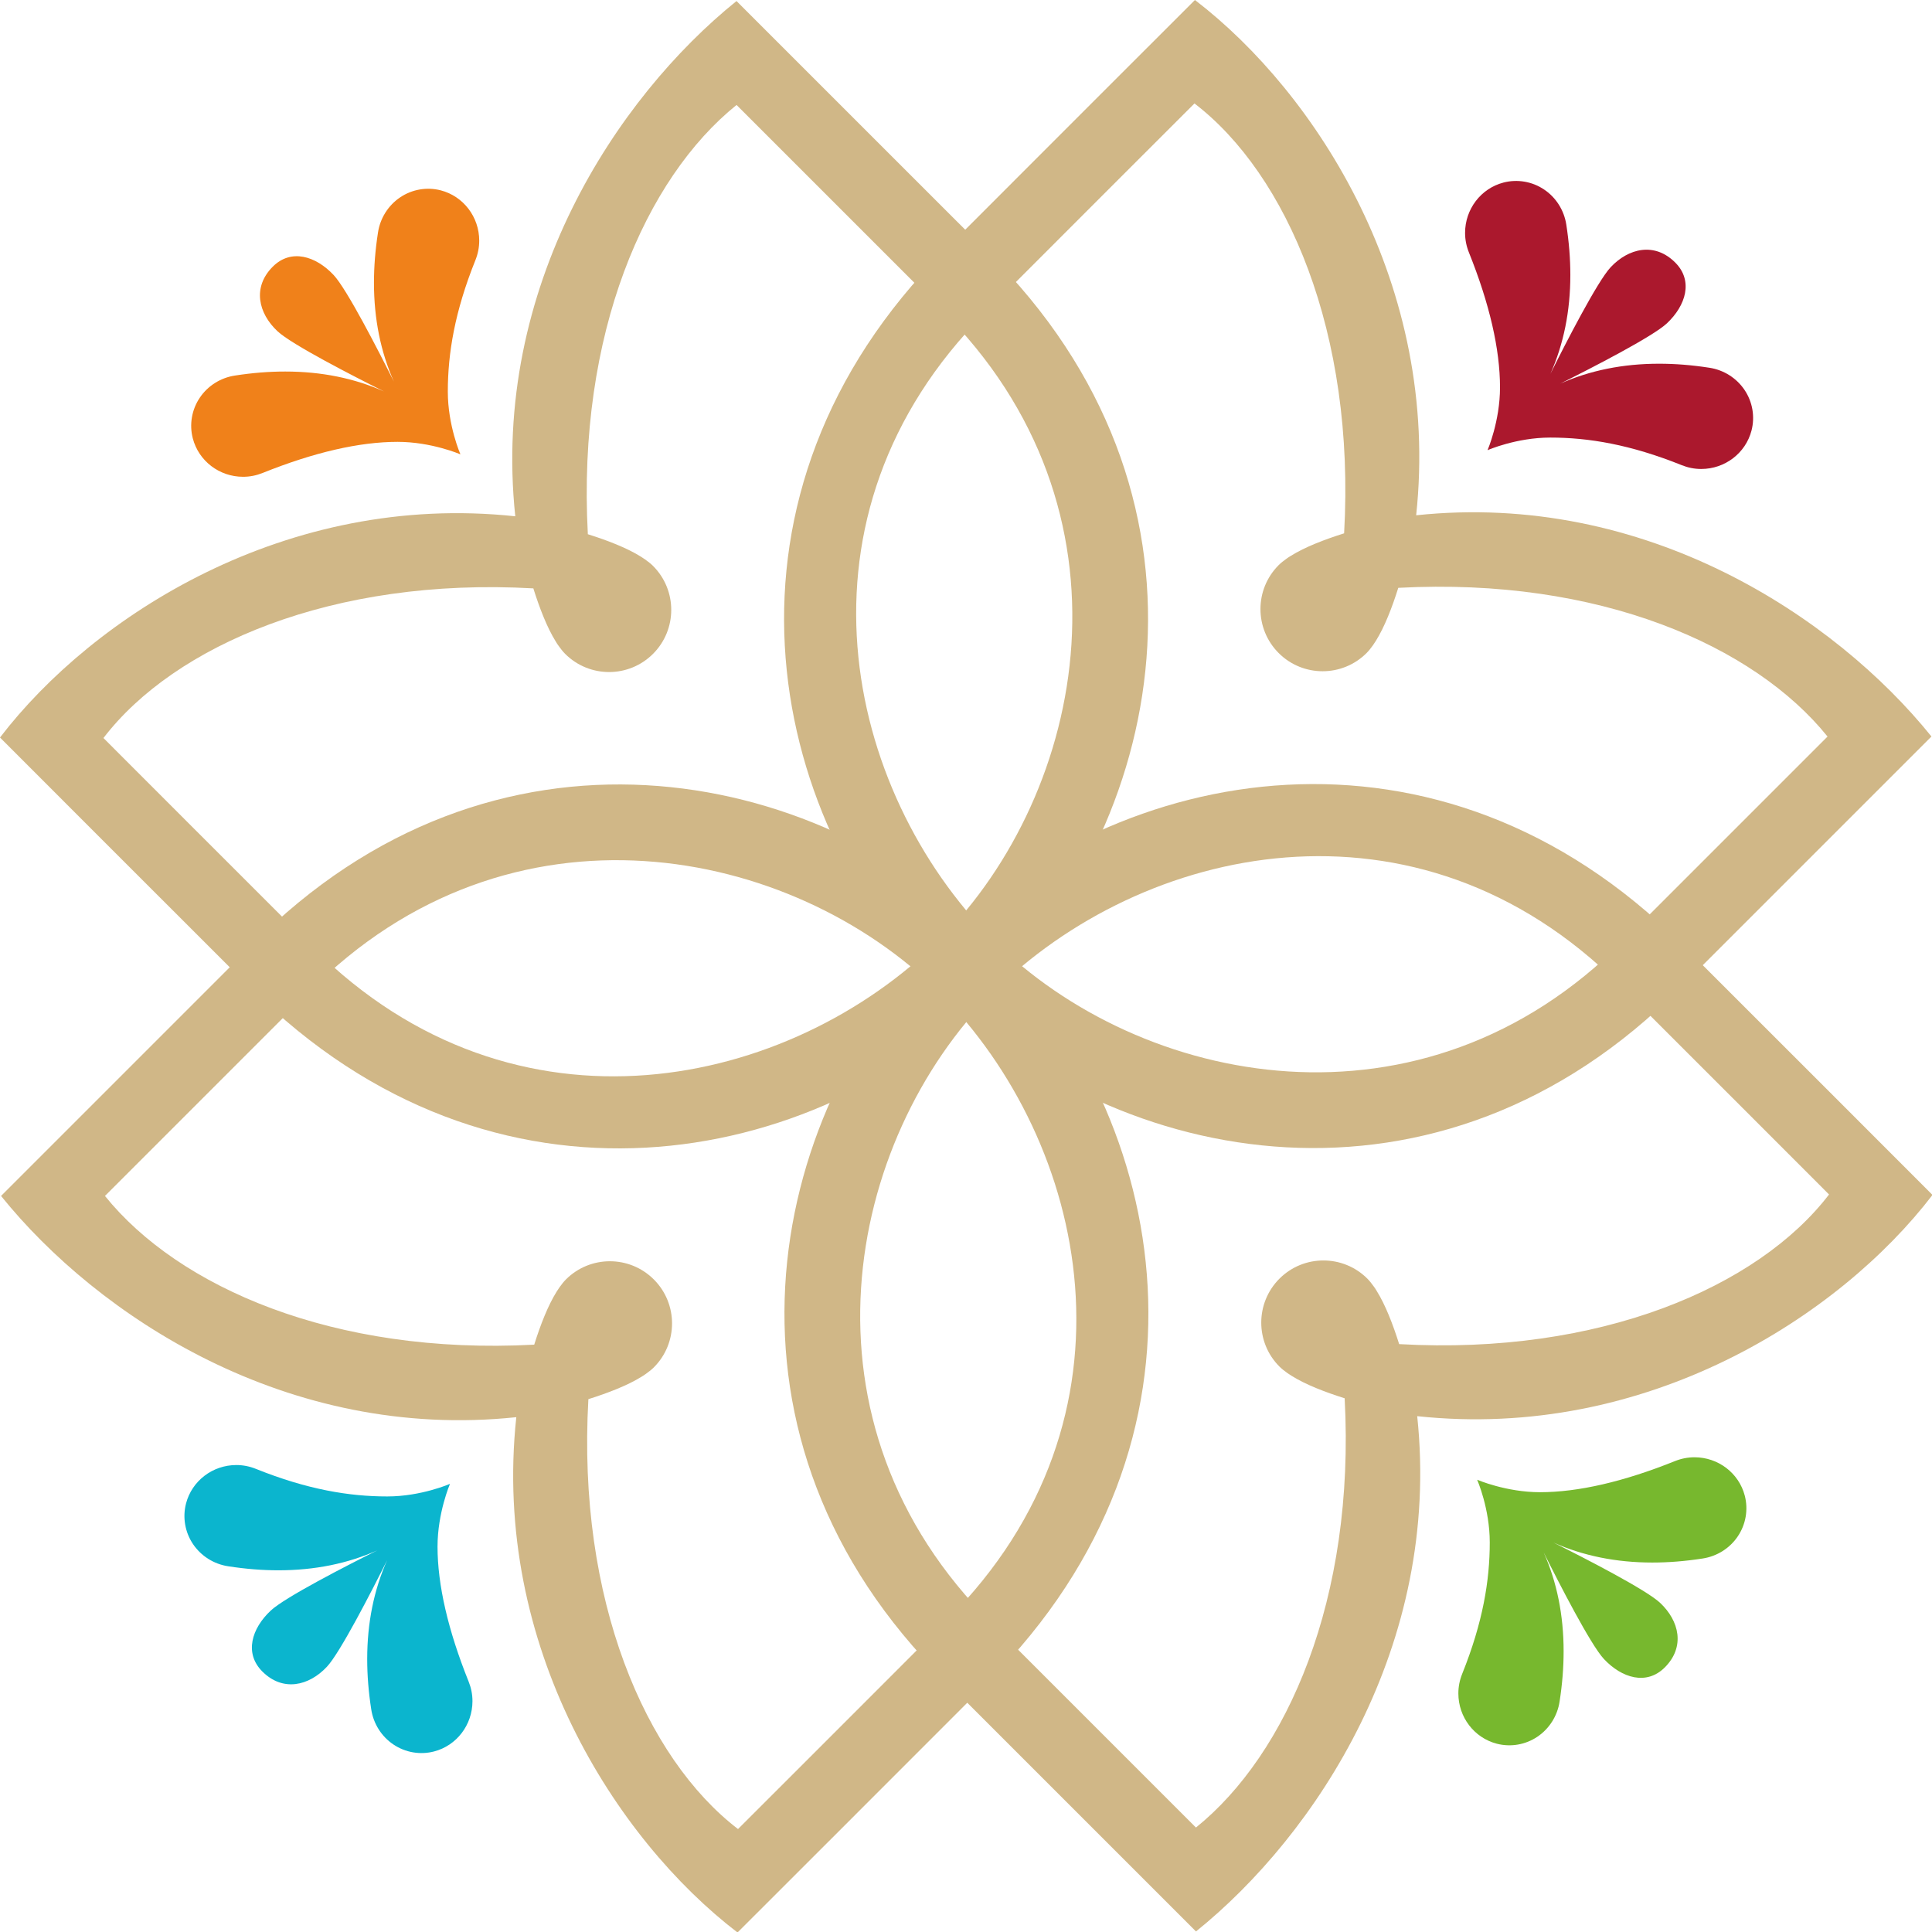
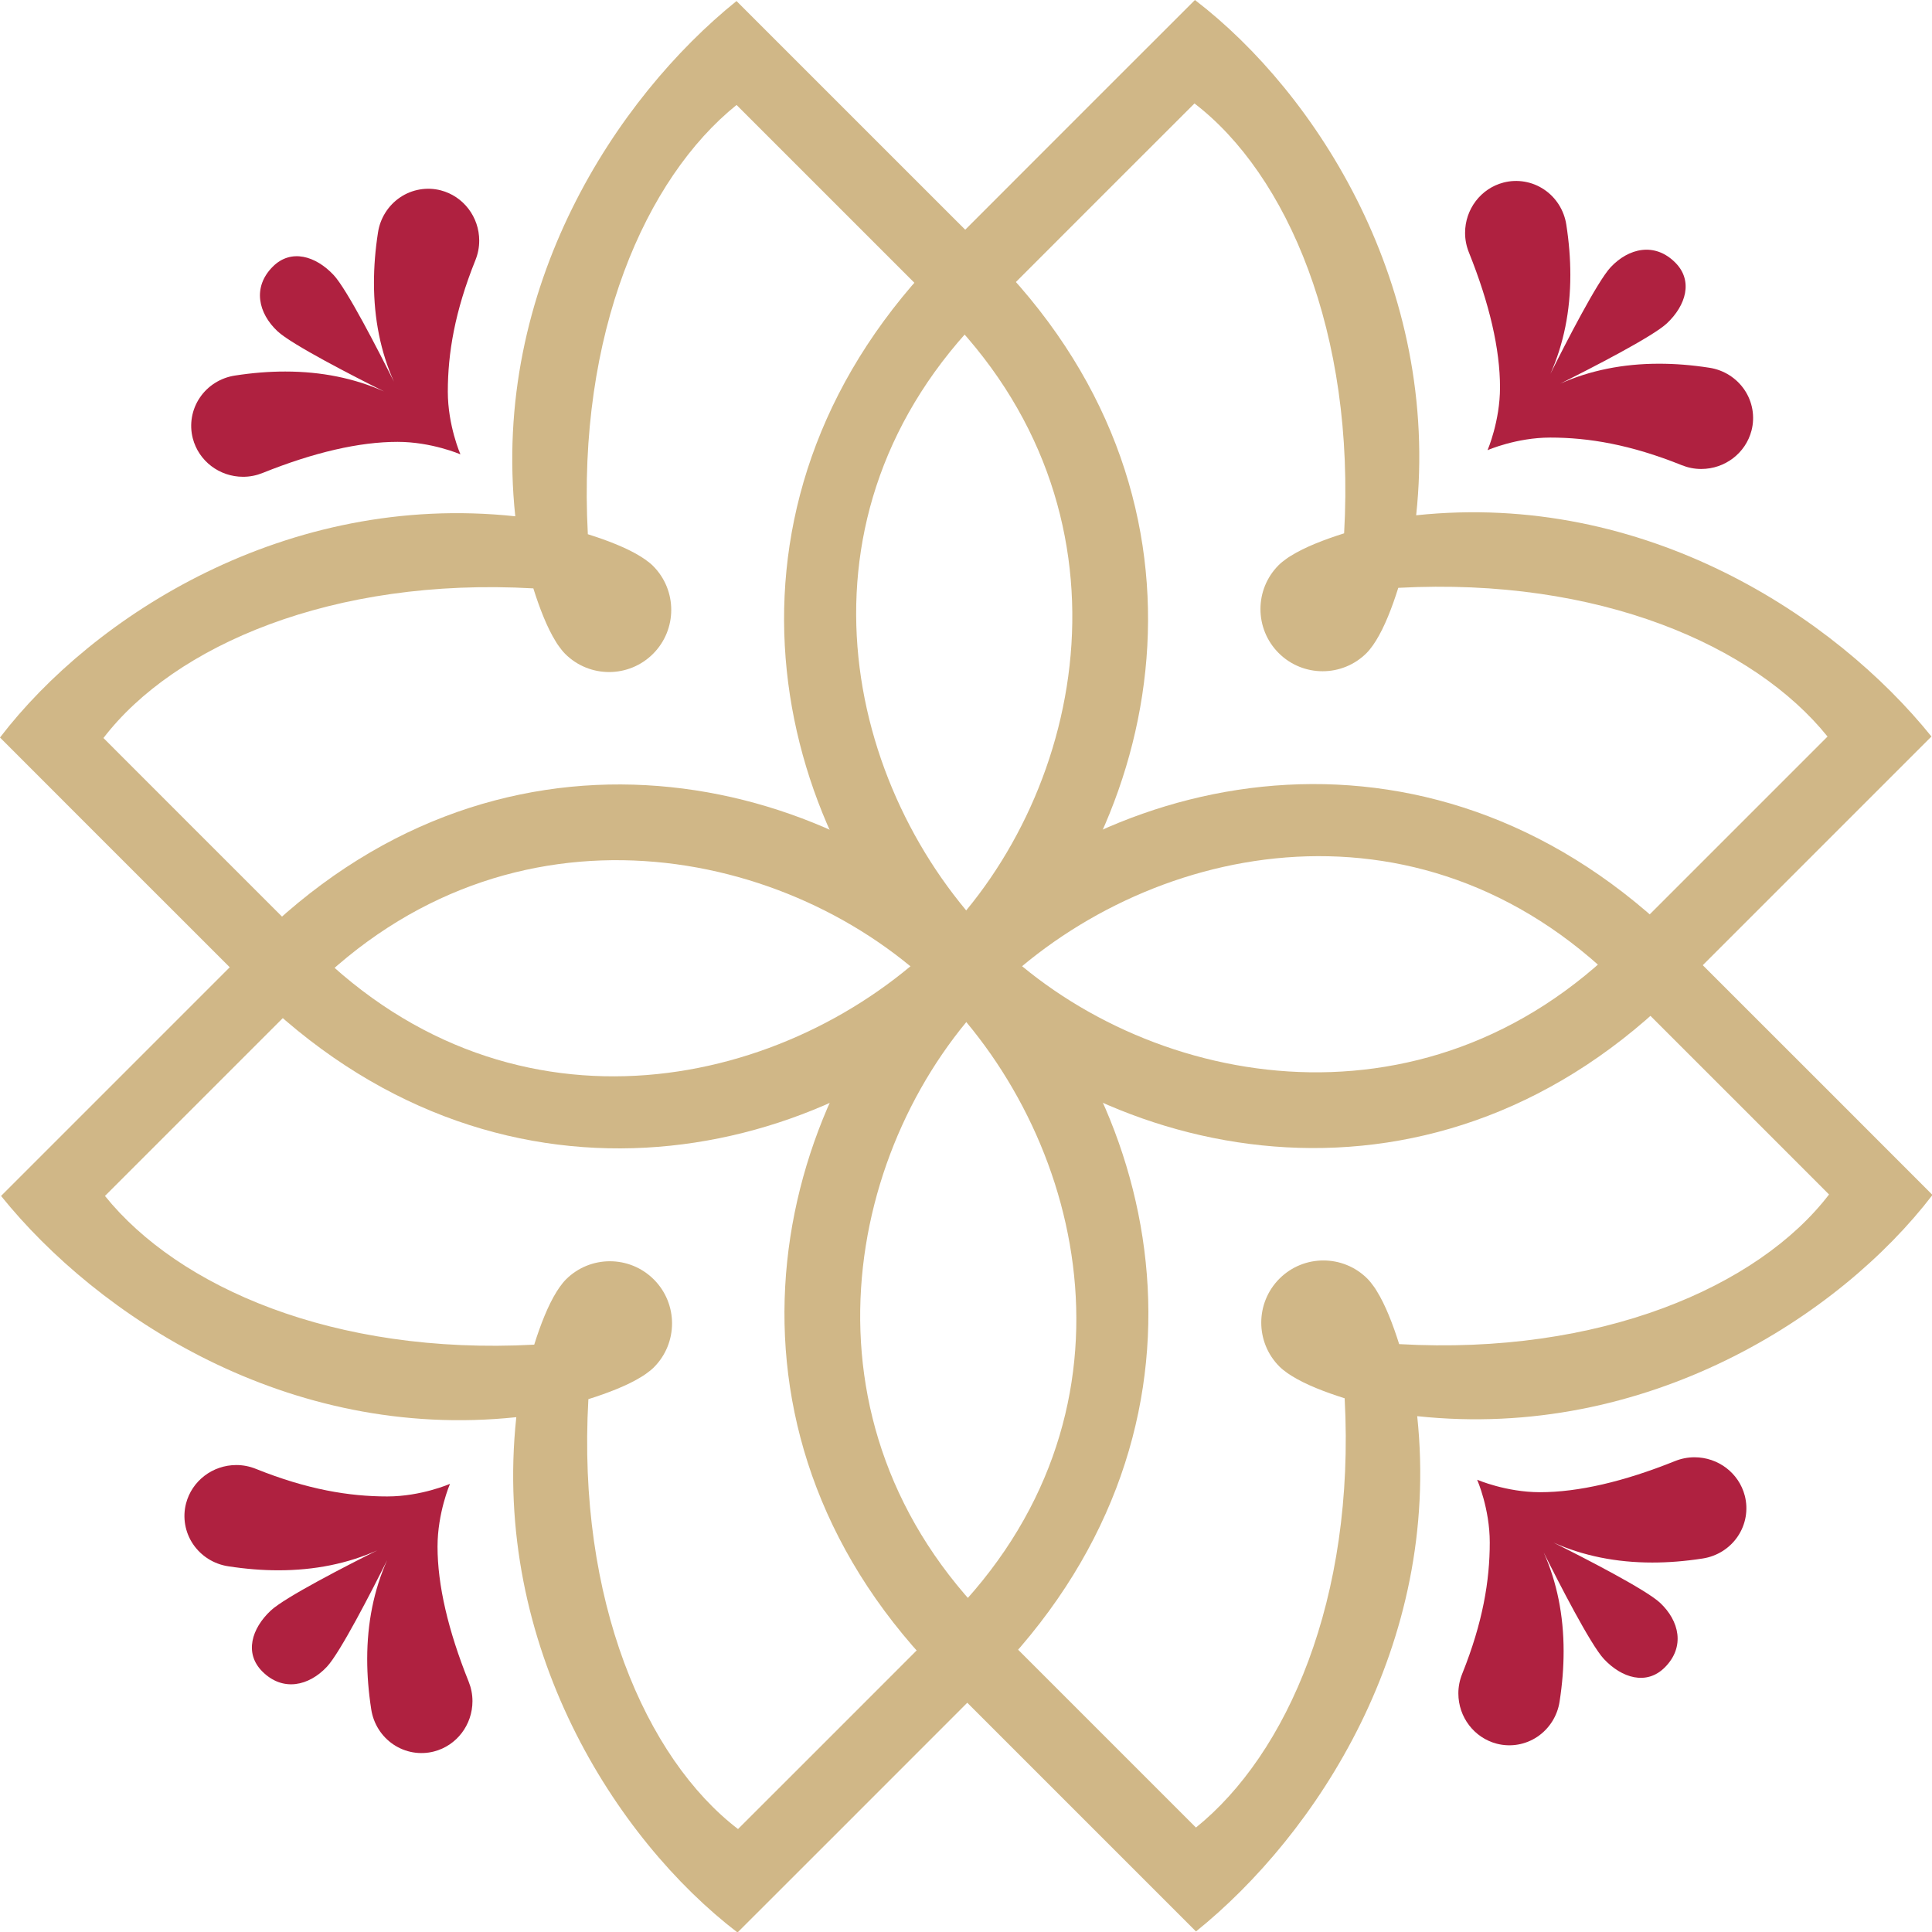
<svg xmlns="http://www.w3.org/2000/svg" width="100%" height="100%" viewBox="0 0 1438 1438" version="1.1" xml:space="preserve" style="fill-rule:evenodd;clip-rule:evenodd;stroke-linejoin:round;stroke-miterlimit:2;">
-   <path d="M1107.22,335c-0,-0 9.25,-21.438 9.25,-46.656c-0,-28.469 -7.813,-62.282 -23.157,-100.469c-1.875,-4.656 -2.843,-9.531 -2.843,-14.531c-0,-17.656 11.75,-33.094 28.593,-37.469c10.344,-2.687 21.407,-0.781 30.282,5.219c8.843,5.937 14.843,15.469 16.468,26.125c2.032,13.125 3,25.375 3,37.5c0,26.844 -5,51.469 -14.843,73.531c11.343,-22.719 34.968,-68.844 44.875,-79.375c13.281,-14.156 32.656,-18.844 48.031,-3.469c13.594,13.594 7.937,32 -6.219,45.282c-10.531,9.906 -56.656,33.531 -79.375,44.875c22.063,-9.844 46.688,-14.844 73.531,-14.844c12.125,-0 24.375,0.969 37.5,3c10.657,1.625 20.157,7.625 26.125,16.469c6,8.875 7.907,19.937 5.219,30.281c-4.375,16.812 -19.781,28.594 -37.437,28.594c-5,-0 -9.875,-0.969 -14.532,-2.844c-38.218,-15.375 -69.375,-20.531 -97.843,-20.531c-25.219,-0 -46.563,9.343 -46.563,9.343" style="fill:#ab182d;fill-rule:nonzero;" />
+   <path d="M1107.22,335c-0,-0 9.25,-21.438 9.25,-46.656c-0,-28.469 -7.813,-62.282 -23.157,-100.469c-1.875,-4.656 -2.843,-9.531 -2.843,-14.531c-0,-17.656 11.75,-33.094 28.593,-37.469c10.344,-2.687 21.407,-0.781 30.282,5.219c8.843,5.937 14.843,15.469 16.468,26.125c2.032,13.125 3,25.375 3,37.5c0,26.844 -5,51.469 -14.843,73.531c11.343,-22.719 34.968,-68.844 44.875,-79.375c13.281,-14.156 32.656,-18.844 48.031,-3.469c13.594,13.594 7.937,32 -6.219,45.282c-10.531,9.906 -56.656,33.531 -79.375,44.875c22.063,-9.844 46.688,-14.844 73.531,-14.844c12.125,-0 24.375,0.969 37.5,3c10.657,1.625 20.157,7.625 26.125,16.469c6,8.875 7.907,19.937 5.219,30.281c-4.375,16.812 -19.781,28.594 -37.437,28.594c-5,-0 -9.875,-0.969 -14.532,-2.844c-38.218,-15.375 -69.375,-20.531 -97.843,-20.531c-25.219,-0 -46.563,9.343 -46.563,9.343" style="fill:#af2140;fill-rule:nonzero;" />
  <path d="M1054.06,383.531c18.25,-170.344 -74.031,-314.094 -164.656,-383.531c0,0 -140.75,140.594 -186.937,186.937c-179.907,180.532 -134.875,418.5 -2.344,551.844c131.687,130.844 371.281,177.5 550.531,-3.656l186.938,-186.938c-71.719,-89.031 -212.969,-182.718 -383.532,-164.656m154.282,316.563c-149.625,151.187 -359.313,108.687 -469.25,-0.532c-110.594,-111.312 -156.375,-315.718 -6.219,-466.375c38.531,-38.656 156.187,-156.187 156.187,-156.187c68.938,52.813 119.844,170.719 111.375,319.969c-14.593,4.593 -29.218,10.219 -39.656,16.75c-1.094,0.656 -2.187,1.344 -3.219,2.125c-2.187,1.562 -4.187,3.125 -5.843,4.781c-18.063,18.063 -18.063,47.375 -0,65.438c18.062,18.062 47.375,18.062 65.437,-0c1.625,-1.626 3.219,-3.657 4.781,-5.844c0.75,-1.063 1.469,-2.125 2.125,-3.219c6.5,-10.375 12.125,-24.938 16.688,-39.469c149.406,-8 264.937,42.938 319.5,110.688l-151.906,151.906l-0,-0.031Z" style="fill:#d0b787;fill-rule:nonzero;" />
  <path d="M384.281,1054.84c-18.25,170.343 74.031,314.093 164.656,383.531c0,0 140.75,-140.594 186.938,-186.938c179.906,-180.531 134.875,-418.499 2.344,-551.843c-131.688,-130.844 -371.282,-177.5 -550.532,3.656l-186.906,186.906c71.719,89.032 212.969,182.719 383.531,164.657m-154.281,-316.532c149.625,-151.187 359.313,-108.687 469.25,0.531c110.594,111.313 156.375,315.719 6.219,466.375c-38.531,38.657 -156.188,156.188 -156.188,156.188c-68.937,-52.813 -119.843,-170.719 -111.375,-319.969c14.594,-4.594 29.219,-10.218 39.657,-16.75c1.093,-0.656 2.187,-1.344 3.218,-2.125c2.188,-1.562 4.188,-3.125 5.844,-4.781c18.063,-18.063 18.063,-47.375 0,-65.438c-18.062,-18.062 -47.375,-18.062 -65.437,0c-1.625,1.625 -3.219,3.657 -4.782,5.844c-0.75,1.063 -1.468,2.125 -2.125,3.219c-6.5,10.375 -12.125,24.937 -16.687,39.469c-149.406,8 -264.938,-42.938 -319.5,-110.688l151.906,-151.906l0,0.031Z" style="fill:#d0b787;fill-rule:nonzero;" />
  <path d="M383.531,384.281c-170.344,-18.25 -314.094,74.031 -383.531,164.656c0,0 140.594,140.75 186.937,186.938c180.532,179.906 418.5,134.875 551.844,2.344c130.844,-131.688 177.5,-371.282 -3.656,-550.532l-186.938,-186.906c-89.031,71.719 -182.718,212.969 -164.656,383.531m316.563,-154.281c151.187,149.625 108.687,359.313 -0.532,469.25c-111.312,110.594 -315.718,156.375 -466.375,6.219c-38.656,-38.531 -156.187,-156.188 -156.187,-156.188c52.813,-68.937 170.719,-119.843 319.969,-111.375c4.593,14.594 10.219,29.219 16.75,39.657c0.656,1.093 1.344,2.187 2.125,3.218c1.562,2.188 3.125,4.188 4.781,5.844c18.063,18.063 47.375,18.063 65.438,0c18.062,-18.062 18.062,-47.375 -0,-65.437c-1.626,-1.625 -3.657,-3.219 -5.844,-4.782c-1.063,-0.75 -2.125,-1.468 -3.219,-2.125c-10.375,-6.5 -24.938,-12.125 -39.469,-16.687c-8,-149.406 42.938,-264.938 110.688,-319.5l151.906,151.906l-0.031,0Z" style="fill:#d0b787;fill-rule:nonzero;" />
  <path d="M1054.84,1054.06c170.343,18.25 314.093,-74.031 383.531,-164.656c0,0 -140.594,-140.75 -186.938,-186.937c-180.531,-179.907 -418.499,-134.875 -551.843,-2.344c-130.844,131.687 -177.5,371.281 3.656,550.531l186.938,186.938c89.031,-71.719 182.718,-212.969 164.656,-383.532m-316.563,154.282c-151.187,-149.625 -108.687,-359.313 0.532,-469.25c111.312,-110.594 315.718,-156.375 466.374,-6.219c38.657,38.531 156.188,156.187 156.188,156.187c-52.813,68.938 -170.719,119.844 -319.969,111.375c-4.594,-14.593 -10.218,-29.218 -16.75,-39.656c-0.656,-1.094 -1.344,-2.187 -2.125,-3.219c-1.562,-2.187 -3.125,-4.187 -4.781,-5.843c-18.063,-18.063 -47.375,-18.063 -65.438,-0c-18.062,18.062 -18.062,47.375 0,65.437c1.625,1.625 3.657,3.219 5.844,4.781c1.063,0.75 2.125,1.469 3.219,2.125c10.375,6.5 24.937,12.125 39.469,16.688c8,149.406 -42.938,264.937 -110.688,319.5l-151.906,-151.906l0.031,-0Z" style="fill:#d0b787;fill-rule:nonzero;" />
-   <path d="M1099.56,1101.41c-0.001,0 21.437,9.25 46.656,9.25c28.468,0 62.281,-7.812 100.468,-23.156c4.657,-1.875 9.532,-2.844 14.532,-2.844c17.656,0 33.062,11.75 37.437,28.594c2.688,10.344 0.781,21.406 -5.219,30.281c-5.937,8.844 -15.468,14.844 -26.125,16.469c-13.125,2.031 -25.375,3 -37.5,3c-26.843,-0 -51.468,-5 -73.531,-14.844c22.719,11.344 68.844,34.969 79.375,44.875c14.156,13.281 18.844,32.656 3.469,48.031c-13.594,13.594 -32,7.938 -45.281,-6.218c-9.907,-10.532 -33.532,-56.657 -44.875,-79.375c9.843,22.062 14.843,46.687 14.843,73.531c0,12.125 -0.968,24.375 -3,37.5c-1.625,10.656 -7.625,20.156 -16.468,26.125c-8.875,6 -19.938,7.906 -30.282,5.219c-16.812,-4.375 -28.593,-19.782 -28.593,-37.438c-0,-5 0.968,-9.875 2.843,-14.531c15.375,-38.219 20.532,-69.375 20.532,-97.844c-0,-25.219 -9.344,-46.562 -9.344,-46.562" style="fill:#77b82e;fill-rule:nonzero;" />
-   <path d="M334.906,1104.5c0,-0 -9.25,21.469 -9.25,46.656c0,28.469 7.813,62.281 23.156,100.469c1.875,4.656 2.844,9.531 2.844,14.531c0,17.656 -11.75,33.094 -28.594,37.469c-10.343,2.687 -21.406,0.781 -30.281,-5.219c-8.844,-5.937 -14.844,-15.469 -16.469,-26.125c-2.031,-13.125 -3,-25.375 -3,-37.5c0,-26.844 5,-51.469 14.844,-73.531c-11.344,22.719 -34.969,68.844 -44.875,79.375c-13.281,14.156 -32.656,18.844 -48.031,3.469c-13.594,-13.594 -7.938,-32 6.219,-45.282c10.531,-9.906 56.656,-33.531 79.375,-44.875c-22.063,9.844 -46.688,14.844 -73.532,14.844c-12.125,0 -24.375,-0.969 -37.5,-3c-10.656,-1.625 -20.156,-7.625 -26.125,-16.469c-6,-8.875 -7.906,-19.937 -5.218,-30.281c4.375,-16.812 19.781,-28.594 37.437,-28.594c5,0 9.875,0.969 14.531,2.844c38.219,15.375 69.375,20.531 97.844,20.531c25.219,0 46.563,-9.343 46.563,-9.343" style="fill:#0bb5ce;fill-rule:nonzero;" />
-   <path d="M342.594,338.125c-0,-0 -21.438,-9.25 -46.657,-9.25c-28.468,0 -62.281,7.813 -100.468,23.156c-4.657,1.875 -9.532,2.844 -14.532,2.844c-17.656,-0 -33.062,-11.75 -37.437,-28.594c-2.688,-10.344 -0.781,-21.406 5.219,-30.281c5.937,-8.844 15.468,-14.844 26.125,-16.469c13.125,-2.031 25.375,-3 37.5,-3c26.843,0 51.468,5 73.531,14.844c-22.719,-11.344 -68.844,-34.969 -79.375,-44.875c-14.156,-13.281 -18.844,-32.656 -3.469,-48.031c13.594,-13.594 32,-7.938 45.281,6.219c9.907,10.531 33.532,56.656 44.875,79.375c-9.843,-22.063 -14.843,-46.688 -14.843,-73.532c-0,-12.125 0.968,-24.375 3,-37.5c1.625,-10.656 7.625,-20.156 16.468,-26.125c8.875,-6 19.938,-7.906 30.282,-5.219c16.812,4.375 28.593,19.782 28.593,37.438c0,5 -0.968,9.875 -2.843,14.531c-15.375,38.219 -20.532,69.375 -20.532,97.844c0,25.219 9.344,46.563 9.344,46.563" style="fill:#f0811a;fill-rule:nonzero;" />
+   <path d="M1099.56,1101.41c-0.001,0 21.437,9.25 46.656,9.25c28.468,0 62.281,-7.812 100.468,-23.156c4.657,-1.875 9.532,-2.844 14.532,-2.844c17.656,0 33.062,11.75 37.437,28.594c2.688,10.344 0.781,21.406 -5.219,30.281c-5.937,8.844 -15.468,14.844 -26.125,16.469c-13.125,2.031 -25.375,3 -37.5,3c-26.843,-0 -51.468,-5 -73.531,-14.844c22.719,11.344 68.844,34.969 79.375,44.875c14.156,13.281 18.844,32.656 3.469,48.031c-13.594,13.594 -32,7.938 -45.281,-6.218c-9.907,-10.532 -33.532,-56.657 -44.875,-79.375c9.843,22.062 14.843,46.687 14.843,73.531c0,12.125 -0.968,24.375 -3,37.5c-1.625,10.656 -7.625,20.156 -16.468,26.125c-8.875,6 -19.938,7.906 -30.282,5.219c-16.812,-4.375 -28.593,-19.782 -28.593,-37.438c-0,-5 0.968,-9.875 2.843,-14.531c15.375,-38.219 20.532,-69.375 20.532,-97.844c-0,-25.219 -9.344,-46.562 -9.344,-46.562" style="fill:#af2140;fill-rule:nonzero;" />
+   <path d="M334.906,1104.5c0,-0 -9.25,21.469 -9.25,46.656c0,28.469 7.813,62.281 23.156,100.469c1.875,4.656 2.844,9.531 2.844,14.531c0,17.656 -11.75,33.094 -28.594,37.469c-10.343,2.687 -21.406,0.781 -30.281,-5.219c-8.844,-5.937 -14.844,-15.469 -16.469,-26.125c-2.031,-13.125 -3,-25.375 -3,-37.5c0,-26.844 5,-51.469 14.844,-73.531c-11.344,22.719 -34.969,68.844 -44.875,79.375c-13.281,14.156 -32.656,18.844 -48.031,3.469c-13.594,-13.594 -7.938,-32 6.219,-45.282c10.531,-9.906 56.656,-33.531 79.375,-44.875c-22.063,9.844 -46.688,14.844 -73.532,14.844c-12.125,0 -24.375,-0.969 -37.5,-3c-10.656,-1.625 -20.156,-7.625 -26.125,-16.469c-6,-8.875 -7.906,-19.937 -5.218,-30.281c4.375,-16.812 19.781,-28.594 37.437,-28.594c5,0 9.875,0.969 14.531,2.844c38.219,15.375 69.375,20.531 97.844,20.531c25.219,0 46.563,-9.343 46.563,-9.343" style="fill:#af2140;fill-rule:nonzero;" />
+   <path d="M342.594,338.125c-0,-0 -21.438,-9.25 -46.657,-9.25c-28.468,0 -62.281,7.813 -100.468,23.156c-4.657,1.875 -9.532,2.844 -14.532,2.844c-17.656,-0 -33.062,-11.75 -37.437,-28.594c-2.688,-10.344 -0.781,-21.406 5.219,-30.281c5.937,-8.844 15.468,-14.844 26.125,-16.469c13.125,-2.031 25.375,-3 37.5,-3c26.843,0 51.468,5 73.531,14.844c-22.719,-11.344 -68.844,-34.969 -79.375,-44.875c-14.156,-13.281 -18.844,-32.656 -3.469,-48.031c13.594,-13.594 32,-7.938 45.281,6.219c9.907,10.531 33.532,56.656 44.875,79.375c-9.843,-22.063 -14.843,-46.688 -14.843,-73.532c-0,-12.125 0.968,-24.375 3,-37.5c1.625,-10.656 7.625,-20.156 16.468,-26.125c8.875,-6 19.938,-7.906 30.282,-5.219c16.812,4.375 28.593,19.782 28.593,37.438c0,5 -0.968,9.875 -2.843,14.531c-15.375,38.219 -20.532,69.375 -20.532,97.844c0,25.219 9.344,46.563 9.344,46.563" style="fill:#af2140;fill-rule:nonzero;" />
</svg>
